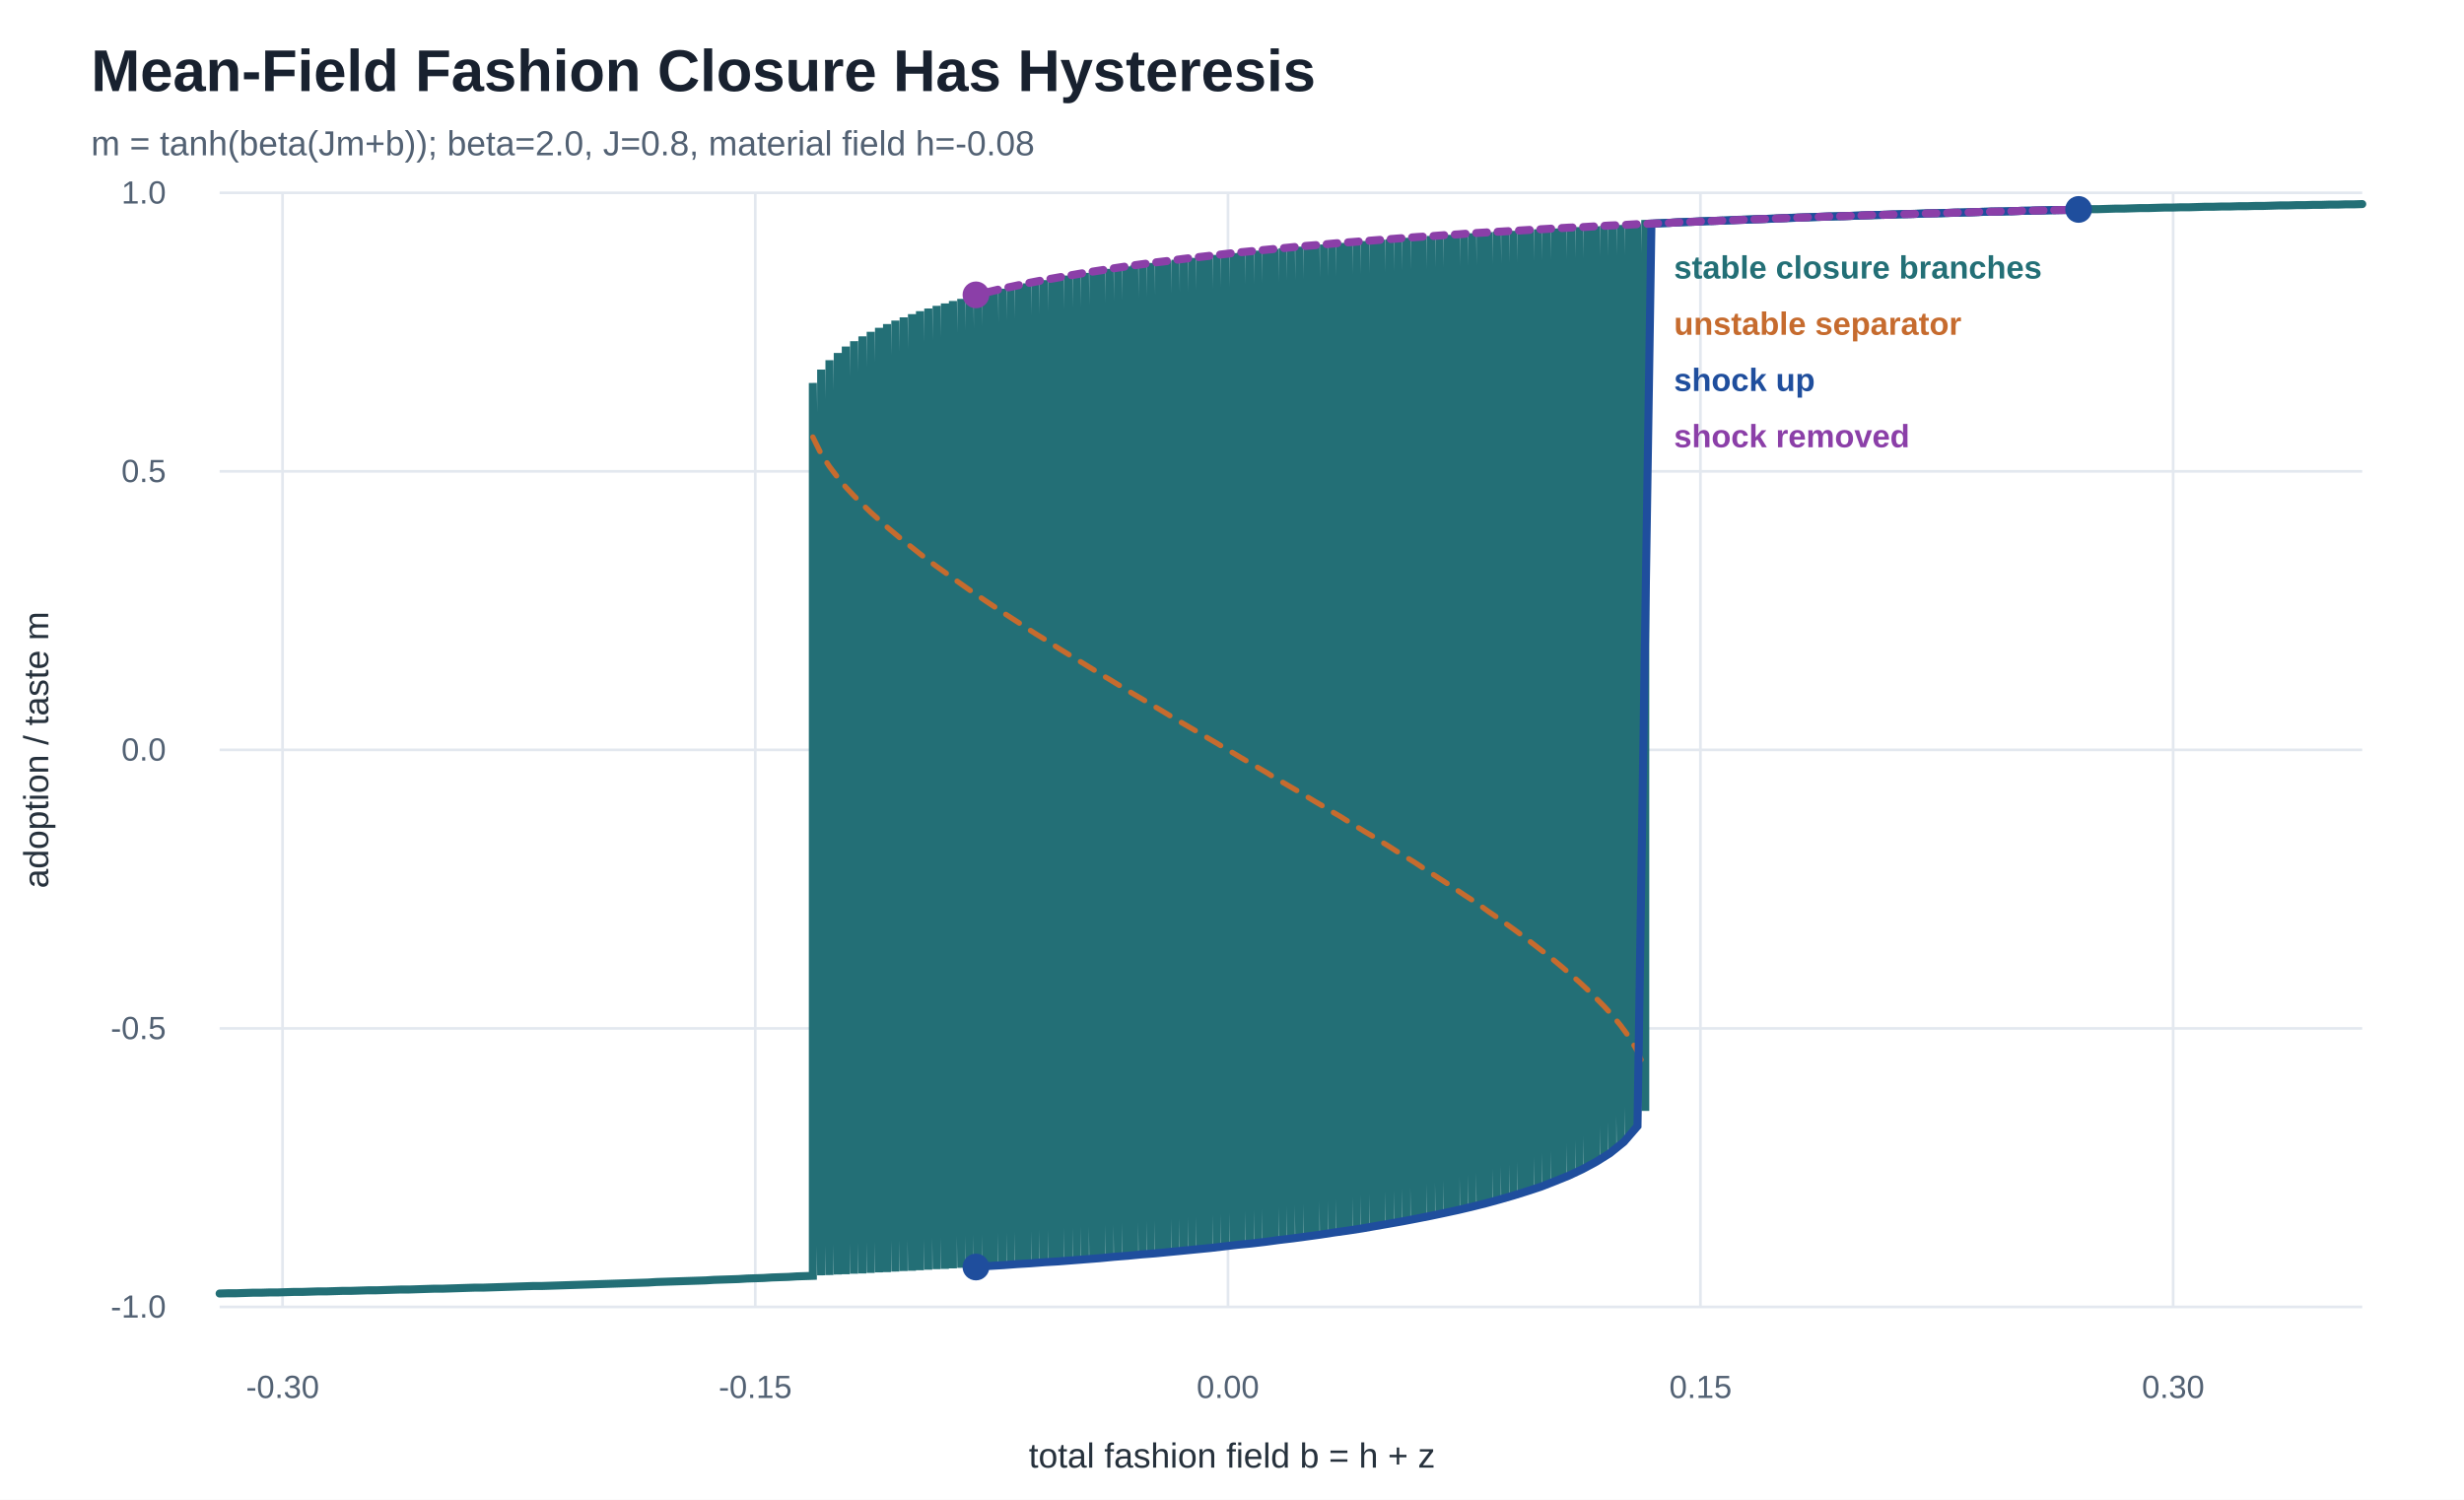
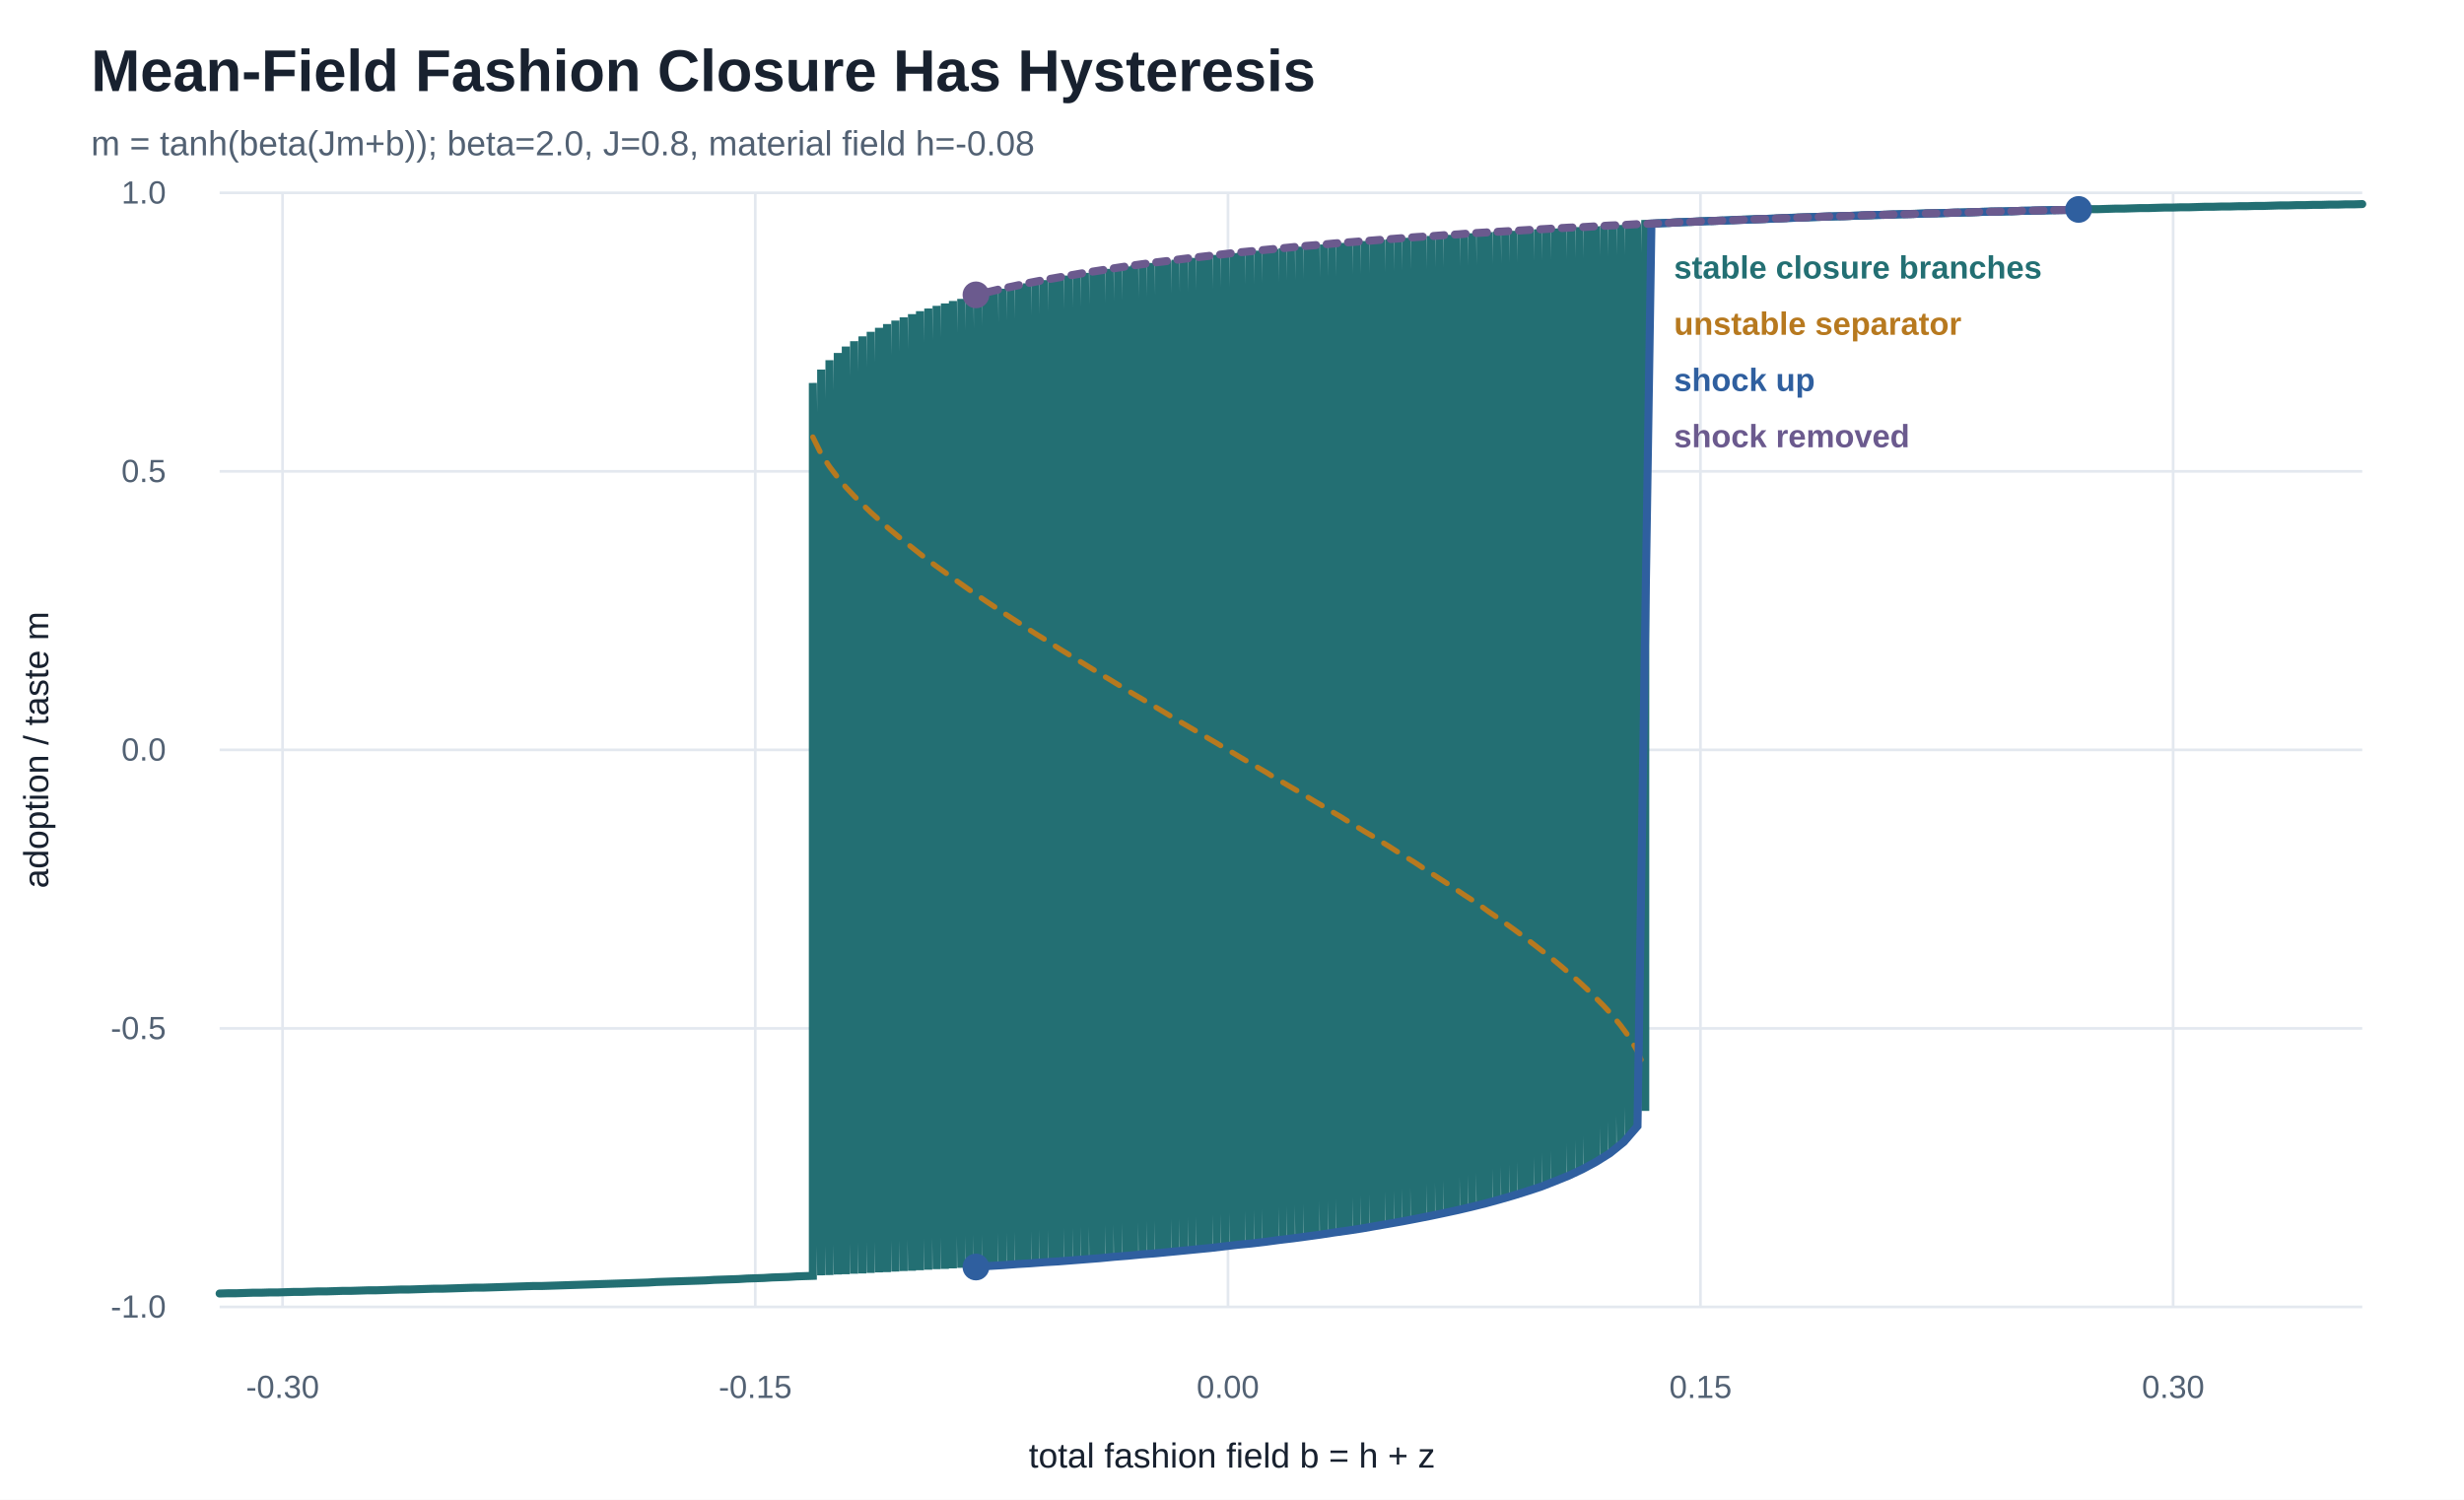
<svg xmlns="http://www.w3.org/2000/svg" width="920" height="560" viewBox="0 0 920 560">
  <rect width="100%" height="100%" fill="#ffffff" />
  <text x="34" y="34" font-family="Arial, sans-serif" font-size="22" font-weight="700" fill="#18212f">Mean-Field Fashion Closure Has Hysteresis</text>
  <text x="34" y="58" font-family="Arial, sans-serif" font-size="13" fill="#526173">m = tanh(beta(Jm+b)); beta=2.0, J=0.8, material field h=-0.08</text>
  <line x1="105.5" y1="72" x2="105.5" y2="488" stroke="#e3e8ef" />
  <text x="105.529" y="522" font-family="Arial, sans-serif" font-size="12" fill="#526173" text-anchor="middle">-0.30</text>
  <line x1="282.0" y1="72" x2="282.0" y2="488" stroke="#e3e8ef" />
  <text x="282" y="522" font-family="Arial, sans-serif" font-size="12" fill="#526173" text-anchor="middle">-0.15</text>
  <line x1="458.5" y1="72" x2="458.5" y2="488" stroke="#e3e8ef" />
  <text x="458.471" y="522" font-family="Arial, sans-serif" font-size="12" fill="#526173" text-anchor="middle">0.00</text>
  <line x1="634.9" y1="72" x2="634.9" y2="488" stroke="#e3e8ef" />
  <text x="634.941" y="522" font-family="Arial, sans-serif" font-size="12" fill="#526173" text-anchor="middle">0.15</text>
  <line x1="811.4" y1="72" x2="811.4" y2="488" stroke="#e3e8ef" />
  <text x="811.412" y="522" font-family="Arial, sans-serif" font-size="12" fill="#526173" text-anchor="middle">0.30</text>
  <line x1="82" y1="488.0" x2="882" y2="488.0" stroke="#e3e8ef" />
  <text x="62" y="492.0" font-family="Arial, sans-serif" font-size="12" fill="#526173" text-anchor="end">-1.0</text>
  <line x1="82" y1="384.0" x2="882" y2="384.0" stroke="#e3e8ef" />
  <text x="62" y="388.0" font-family="Arial, sans-serif" font-size="12" fill="#526173" text-anchor="end">-0.5</text>
  <line x1="82" y1="280.0" x2="882" y2="280.0" stroke="#e3e8ef" />
  <text x="62" y="284.0" font-family="Arial, sans-serif" font-size="12" fill="#526173" text-anchor="end">0.0</text>
  <line x1="82" y1="176.0" x2="882" y2="176.0" stroke="#e3e8ef" />
  <text x="62" y="180.0" font-family="Arial, sans-serif" font-size="12" fill="#526173" text-anchor="end">0.5</text>
  <line x1="82" y1="72.0" x2="882" y2="72.0" stroke="#e3e8ef" />
  <text x="62" y="76.0" font-family="Arial, sans-serif" font-size="12" fill="#526173" text-anchor="end">1.0</text>
-   <polyline points="82.0,483.0 85.1,482.9 88.2,482.9 91.2,482.8 94.3,482.7 97.4,482.7 100.5,482.6 103.5,482.6 106.6,482.5 109.7,482.4 112.8,482.4 115.8,482.3 118.9,482.2 122.0,482.2 125.1,482.1 128.2,482.0 131.2,482.0 134.3,481.9 137.4,481.8 140.5,481.8 143.5,481.7 146.6,481.6 149.7,481.5 152.8,481.5 155.8,481.4 158.9,481.3 162.0,481.2 165.1,481.2 168.2,481.1 171.2,481.0 174.3,480.9 177.4,480.8 180.5,480.8 183.5,480.7 186.6,480.6 189.7,480.5 192.8,480.4 195.8,480.3 198.9,480.2 202.0,480.2 205.1,480.1 208.2,480.0 211.2,479.9 214.3,479.8 217.4,479.7 220.5,479.6 223.5,479.5 226.6,479.4 229.7,479.3 232.8,479.2 235.8,479.1 238.9,479.0 242.0,478.9 245.1,478.7 248.2,478.6 251.2,478.5 254.3,478.4 257.4,478.3 260.5,478.2 263.5,478.1 266.6,477.9 269.7,477.8 272.8,477.7 275.8,477.6 278.9,477.4 282.0,477.3 285.1,477.2 288.2,477.0 291.2,476.9 294.3,476.8 297.4,476.6 300.5,476.5 303.5,476.4 303.5,143.0 306.6,476.2 306.6,138.0 309.7,476.1 309.7,134.5 312.8,475.9 312.8,131.8 315.8,475.8 315.8,129.4 318.9,475.6 318.9,127.4 322.0,475.5 322.0,125.6 325.1,475.3 325.1,123.9 328.2,475.1 328.2,122.4 331.2,475.0 331.2,121.0 334.3,474.8 334.3,119.7 337.4,474.6 337.4,118.5 340.5,474.5 340.5,117.3 343.5,474.3 343.5,116.2 346.6,474.1 346.6,115.2 349.7,473.9 349.7,114.2 352.8,473.8 352.8,113.3 355.8,473.6 355.8,112.4 358.9,473.4 358.9,111.6 362.0,473.2 362.0,110.7 365.1,473.0 365.1,110.0 368.2,472.8 368.2,109.2 371.2,472.6 371.2,108.5 374.3,472.4 374.3,107.8 377.4,472.2 377.4,107.1 380.5,472.0 380.5,106.4 383.5,471.8 383.5,105.8 386.6,471.6 386.6,105.2 389.7,471.4 389.7,104.6 392.8,471.1 392.8,104.0 395.8,470.9 395.8,103.5 398.9,470.7 398.9,102.9 402.0,470.4 402.0,102.4 405.1,470.2 405.1,101.9 408.2,470.0 408.2,101.4 411.2,469.7 411.2,100.9 414.3,469.5 414.3,100.4 417.4,469.2 417.4,100.0 420.5,468.9 420.5,99.5 423.5,468.7 423.5,99.1 426.6,468.4 426.6,98.6 429.7,468.1 429.7,98.2 432.8,467.8 432.8,97.8 435.8,467.6 435.8,97.4 438.9,467.3 438.9,97.0 442.0,467.0 442.0,96.7 445.1,466.7 445.1,96.3 448.2,466.3 448.2,95.9 451.2,466.0 451.2,95.6 454.3,465.7 454.3,95.2 457.4,465.4 457.4,94.9 460.5,465.0 460.5,94.5 463.5,464.7 463.5,94.2 466.6,464.3 466.6,93.9 469.7,464.0 469.7,93.6 472.8,463.6 472.8,93.3 475.8,463.2 475.8,93.0 478.9,462.9 478.9,92.7 482.0,462.5 482.0,92.4 485.1,462.1 485.1,92.1 488.2,461.6 488.2,91.8 491.2,461.2 491.2,91.5 494.3,460.8 494.3,91.3 497.4,460.4 497.4,91.0 500.5,459.9 500.5,90.7 503.5,459.4 503.5,90.5 506.6,459.0 506.6,90.2 509.7,458.5 509.7,90.0 512.8,458.0 512.8,89.7 515.8,457.4 515.8,89.5 518.9,456.9 518.9,89.3 522.0,456.4 522.0,89.0 525.1,455.8 525.1,88.8 528.2,455.2 528.2,88.6 531.2,454.6 531.2,88.4 534.3,454.0 534.3,88.1 537.4,453.4 537.4,87.9 540.5,452.7 540.5,87.7 543.5,452.0 543.5,87.5 546.6,451.3 546.6,87.3 549.7,450.6 549.7,87.1 552.8,449.8 552.8,86.9 555.8,449.0 555.8,86.7 558.9,448.2 558.9,86.5 562.0,447.3 562.0,86.4 565.1,446.4 565.1,86.2 568.2,445.5 568.2,86.0 571.2,444.5 571.2,85.8 574.3,443.4 574.3,85.6 577.4,442.3 577.4,85.5 580.5,441.2 580.5,85.3 583.5,439.9 583.5,85.1 586.6,438.6 586.6,85.0 589.7,437.2 589.7,84.8 592.8,435.6 592.8,84.7 595.8,433.9 595.8,84.5 598.9,432.0 598.9,84.3 602.0,429.9 602.0,84.2 605.1,427.5 605.1,84.0 608.2,424.5 608.2,83.9 611.2,420.8 611.2,83.7 614.3,414.8 614.3,83.6 617.4,83.5 620.5,83.3 623.5,83.2 626.6,83.0 629.7,82.9 632.8,82.8 635.8,82.6 638.9,82.5 642.0,82.4 645.1,82.3 648.2,82.1 651.2,82.0 654.3,81.9 657.4,81.8 660.5,81.7 663.5,81.6 666.6,81.4 669.7,81.3 672.8,81.2 675.8,81.1 678.9,81.0 682.0,80.9 685.1,80.8 688.2,80.7 691.2,80.6 694.3,80.5 697.4,80.4 700.5,80.3 703.5,80.2 706.6,80.1 709.7,80.0 712.8,79.9 715.8,79.8 718.9,79.7 722.0,79.6 725.1,79.6 728.2,79.5 731.2,79.4 734.3,79.3 737.4,79.2 740.5,79.1 743.5,79.0 746.6,79.0 749.7,78.9 752.8,78.8 755.8,78.7 758.9,78.7 762.0,78.6 765.1,78.5 768.2,78.4 771.2,78.4 774.3,78.3 777.4,78.2 780.5,78.1 783.5,78.1 786.6,78.0 789.7,77.9 792.8,77.9 795.8,77.8 798.9,77.7 802.0,77.7 805.1,77.6 808.2,77.5 811.2,77.5 814.3,77.4 817.4,77.4 820.5,77.3 823.5,77.2 826.6,77.2 829.7,77.1 832.8,77.1 835.8,77.0 838.9,77.0 842.0,76.9 845.1,76.9 848.2,76.8 851.2,76.7 854.3,76.7 857.4,76.6 860.5,76.6 863.5,76.5 866.6,76.5 869.7,76.4 872.8,76.4 875.8,76.3 878.9,76.3 882.0,76.2" fill="none" stroke="#236f76" stroke-width="3.0" stroke-linecap="round" />
-   <polyline points="303.5,163.2 306.6,169.5 309.7,174.2 312.8,178.3 315.8,181.9 318.9,185.2 322.0,188.3 325.1,191.3 328.2,194.1 331.2,196.8 334.3,199.4 337.4,202.0 340.5,204.4 343.5,206.8 346.6,209.2 349.7,211.5 352.8,213.7 355.8,215.9 358.9,218.1 362.0,220.3 365.1,222.4 368.2,224.5 371.2,226.5 374.3,228.6 377.4,230.6 380.5,232.6 383.5,234.6 386.6,236.6 389.7,238.5 392.8,240.5 395.8,242.4 398.9,244.3 402.0,246.2 405.1,248.1 408.2,250.0 411.2,251.9 414.3,253.7 417.4,255.6 420.5,257.5 423.5,259.3 426.6,261.1 429.7,263.0 432.8,264.8 435.8,266.6 438.9,268.5 442.0,270.3 445.1,272.1 448.2,273.9 451.2,275.7 454.3,277.5 457.4,279.4 460.5,281.2 463.5,283.0 466.6,284.8 469.7,286.6 472.8,288.4 475.8,290.3 478.9,292.1 482.0,293.9 485.1,295.7 488.2,297.6 491.2,299.4 494.3,301.2 497.4,303.1 500.5,304.9 503.5,306.8 506.6,308.7 509.7,310.6 512.8,312.4 515.8,314.3 518.9,316.2 522.0,318.2 525.1,320.1 528.2,322.0 531.2,324.0 534.3,326.0 537.4,328.0 540.5,330.0 543.5,332.0 546.6,334.1 549.7,336.1 552.8,338.2 555.8,340.4 558.9,342.5 562.0,344.7 565.1,346.9 568.2,349.2 571.2,351.5 574.3,353.9 577.4,356.3 580.5,358.8 583.5,361.3 586.6,364.0 589.7,366.7 592.8,369.6 595.8,372.6 598.9,375.7 602.0,379.1 605.1,382.9 608.2,387.1 611.2,392.2 614.3,399.4" fill="none" stroke="#c66b2e" stroke-width="2.0" stroke-linecap="round" stroke-dasharray="6 5" />
-   <polyline points="364.4,473.1 369.5,472.7 374.6,472.4 379.8,472.0 384.9,471.7 390.1,471.3 395.2,471.0 400.4,470.6 405.5,470.2 410.7,469.8 415.8,469.3 421.0,468.9 426.1,468.4 431.3,468.0 436.4,467.5 441.6,467.0 446.7,466.5 451.9,466.0 457.0,465.4 462.1,464.8 467.3,464.3 472.4,463.7 477.6,463.0 482.7,462.4 487.9,461.7 493.0,461.0 498.2,460.2 503.3,459.5 508.5,458.7 513.6,457.8 518.8,456.9 523.9,456.0 529.1,455.0 534.2,454.0 539.4,452.9 544.5,451.8 549.6,450.6 554.8,449.3 559.9,447.9 565.1,446.4 570.2,444.8 575.4,443.1 580.5,441.1 585.7,439.0 590.8,436.6 596.0,433.8 601.1,430.6 606.3,426.4 611.4,420.5 616.6,83.5 621.7,83.3 626.9,83.0 632.0,82.8 637.1,82.6 642.3,82.4 647.4,82.2 652.6,82.0 657.7,81.8 662.9,81.6 668.0,81.4 673.2,81.2 678.3,81.0 683.5,80.8 688.6,80.7 693.8,80.5 698.9,80.3 704.1,80.2 709.2,80.0 714.4,79.9 719.5,79.7 724.6,79.6 729.8,79.4 734.9,79.3 740.1,79.1 745.2,79.0 750.4,78.9 755.5,78.7 760.7,78.6 765.8,78.5 771.0,78.4 776.1,78.2" fill="none" stroke="#1f4e9d" stroke-width="3.0" stroke-linecap="round" />
-   <polyline points="771.0,78.4 765.8,78.5 760.7,78.6 755.5,78.7 750.4,78.9 745.2,79.0 740.1,79.1 734.9,79.3 729.8,79.4 724.6,79.6 719.5,79.7 714.4,79.9 709.2,80.0 704.1,80.2 698.9,80.3 693.8,80.5 688.6,80.7 683.5,80.8 678.3,81.0 673.2,81.2 668.0,81.4 662.9,81.6 657.7,81.8 652.6,82.0 647.4,82.2 642.3,82.4 637.1,82.6 632.0,82.8 626.9,83.0 621.7,83.3 616.6,83.5 611.4,83.7 606.3,84.0 601.1,84.2 596.0,84.5 590.8,84.8 585.7,85.0 580.5,85.3 575.4,85.6 570.2,85.9 565.1,86.2 559.9,86.5 554.8,86.8 549.6,87.1 544.5,87.5 539.4,87.8 534.2,88.2 529.1,88.5 523.9,88.9 518.8,89.3 513.6,89.7 508.5,90.1 503.3,90.5 498.2,90.9 493.0,91.4 487.9,91.8 482.7,92.3 477.6,92.8 472.4,93.3 467.3,93.8 462.1,94.3 457.0,94.9 451.9,95.5 446.7,96.1 441.6,96.7 436.4,97.4 431.3,98.0 426.1,98.7 421.0,99.4 415.8,100.2 410.7,101.0 405.5,101.8 400.4,102.7 395.2,103.6 390.1,104.5 384.9,105.5 379.8,106.6 374.6,107.7 369.5,108.9 364.4,110.1" fill="none" stroke="#8b3fa8" stroke-width="3.0" stroke-linecap="round" stroke-dasharray="4 4" />
-   <circle cx="364.4" cy="473.1" r="5" fill="#1f4e9d" />
-   <circle cx="776.1" cy="78.2" r="5" fill="#1f4e9d" />
-   <circle cx="364.4" cy="110.1" r="5" fill="#8b3fa8" />
-   <text x="460.0" y="548" font-family="Arial, sans-serif" font-size="13" fill="#26313c" text-anchor="middle">total fashion field b = h + z</text>
-   <text x="18" y="280.0" font-family="Arial, sans-serif" font-size="13" fill="#26313c" transform="rotate(-90 18 280.0)" text-anchor="middle">adoption / taste m</text>
-   <text x="625" y="104" font-family="Arial, sans-serif" font-size="12" fill="#236f76" font-weight="700">stable closure branches</text>
-   <text x="625" y="125" font-family="Arial, sans-serif" font-size="12" fill="#c66b2e" font-weight="700">unstable separator</text>
-   <text x="625" y="146" font-family="Arial, sans-serif" font-size="12" fill="#1f4e9d" font-weight="700">shock up</text>
-   <text x="625" y="167" font-family="Arial, sans-serif" font-size="12" fill="#8b3fa8" font-weight="700">shock removed</text>
+   <polyline points="82.0,483.0 85.1,482.9 88.2,482.9 91.2,482.8 94.3,482.7 97.4,482.7 100.5,482.6 103.5,482.6 106.6,482.5 109.7,482.4 112.8,482.4 115.8,482.3 118.9,482.2 122.0,482.2 125.1,482.1 128.2,482.0 131.2,482.0 134.3,481.9 137.4,481.8 140.5,481.8 143.5,481.7 146.6,481.6 149.7,481.5 152.8,481.5 155.8,481.4 158.9,481.3 162.0,481.2 165.1,481.2 168.2,481.1 171.2,481.0 174.3,480.9 177.4,480.8 180.5,480.8 183.5,480.7 186.6,480.6 189.7,480.5 192.8,480.4 195.8,480.3 198.9,480.2 202.0,480.2 205.1,480.1 208.2,480.0 211.2,479.9 214.3,479.8 217.4,479.7 220.5,479.6 223.5,479.5 226.6,479.4 229.7,479.3 232.8,479.2 235.8,479.1 238.9,479.0 242.0,478.9 245.1,478.7 248.2,478.6 251.2,478.5 254.3,478.4 257.4,478.3 260.5,478.2 263.5,478.1 266.6,477.9 269.7,477.8 272.8,477.7 275.8,477.6 278.9,477.4 282.0,477.3 285.1,477.2 288.2,477.0 291.2,476.9 294.3,476.8 297.4,476.6 300.5,476.5 303.5,476.4 303.5,143.0 306.6,476.2 306.6,138.0 309.7,476.1 309.7,134.5 312.8,475.9 312.8,131.8 315.8,475.8 315.8,129.4 318.9,475.6 318.9,127.4 322.0,475.5 322.0,125.6 325.1,475.3 325.1,123.9 328.2,475.1 328.2,122.4 331.2,475.0 331.2,121.0 334.3,474.8 334.3,119.7 337.4,474.6 337.4,118.5 340.5,474.5 340.5,117.3 343.5,474.3 343.5,116.2 346.6,474.1 346.6,115.2 349.7,473.9 349.7,114.2 352.8,473.8 352.8,113.3 355.8,473.6 355.8,112.4 358.9,473.4 358.9,111.6 362.0,473.2 362.0,110.7 365.1,473.0 365.1,110.0 368.2,472.8 368.2,109.2 371.2,472.6 371.2,108.5 374.3,472.4 374.3,107.8 377.4,472.2 377.4,107.1 380.5,472.0 380.5,106.4 383.5,471.8 383.5,105.8 386.6,471.6 386.6,105.2 389.7,471.4 389.7,104.6 392.8,471.1 392.8,104.0 395.8,470.9 395.8,103.5 398.9,470.7 398.9,102.9 402.0,470.4 402.0,102.4 405.1,470.2 405.1,101.9 408.2,470.0 408.2,101.4 411.2,469.7 411.2,100.9 414.3,469.5 414.3,100.4 417.4,469.2 417.4,100.0 420.5,468.9 420.5,99.5 423.5,468.7 423.5,99.1 426.6,468.4 426.6,98.6 429.7,468.1 429.7,98.2 432.8,467.8 432.8,97.8 435.8,467.6 435.8,97.4 438.9,467.3 438.9,97.0 442.0,467.0 442.0,96.7 445.1,466.7 445.1,96.3 448.2,466.3 448.2,95.9 451.2,466.0 451.2,95.6 454.3,465.7 454.3,95.2 457.4,465.4 457.4,94.9 460.5,465.0 460.5,94.5 463.5,464.7 463.5,94.2 466.6,464.3 466.6,93.9 469.7,464.0 469.7,93.6 472.8,463.6 472.8,93.3 475.8,463.2 475.8,93.0 478.9,462.9 478.9,92.7 482.0,462.5 482.0,92.4 485.1,462.1 485.1,92.1 488.2,461.6 488.2,91.8 491.2,461.2 491.2,91.5 494.3,460.8 494.3,91.3 497.4,460.4 497.4,91.0 500.5,459.9 500.5,90.7 503.5,459.4 503.5,90.5 506.6,459.0 506.6,90.2 509.7,458.5 509.7,90.0 512.8,458.0 512.8,89.7 515.8,457.4 515.8,89.5 518.9,456.9 518.9,89.3 522.0,456.4 522.0,89.0 525.1,455.8 525.1,88.8 528.2,455.2 528.2,88.6 531.2,454.6 531.2,88.4 534.3,454.0 534.3,88.1 537.4,453.4 537.4,87.9 540.5,452.7 540.5,87.7 543.5,452.0 543.5,87.5 546.6,451.3 546.6,87.3 549.7,450.6 549.7,87.1 552.8,449.8 552.8,86.9 555.8,449.0 555.8,86.7 558.9,448.2 558.9,86.5 562.0,447.3 562.0,86.4 565.1,446.4 565.1,86.2 568.2,445.5 568.2,86.0 571.2,444.5 571.2,85.8 574.3,443.4 574.3,85.6 577.4,442.3 577.4,85.5 580.5,441.2 580.5,85.3 583.5,439.9 583.5,85.1 586.6,438.6 586.6,85.0 589.7,437.2 589.7,84.8 592.8,435.6 592.8,84.7 595.8,433.9 595.8,84.5 598.9,432.0 598.9,84.3 602.0,429.9 602.0,84.2 605.1,427.5 605.1,84.0 608.2,424.5 608.2,83.9 611.2,420.8 611.2,83.7 614.3,414.8 614.3,83.6 617.4,83.5 620.5,83.3 623.5,83.2 626.6,83.0 629.7,82.9 632.8,82.8 635.8,82.6 638.9,82.5 642.0,82.4 645.1,82.3 648.2,82.1 651.2,82.0 654.3,81.9 657.4,81.8 660.5,81.7 663.5,81.6 666.6,81.4 669.7,81.3 672.8,81.2 675.8,81.1 678.9,81.0 682.0,80.9 685.1,80.8 688.2,80.7 691.2,80.6 694.3,80.5 697.4,80.4 700.5,80.3 703.5,80.2 706.6,80.1 709.7,80.0 712.8,79.9 715.8,79.8 718.9,79.7 722.0,79.6 725.1,79.6 728.2,79.5 731.2,79.4 734.3,79.3 737.4,79.2 740.5,79.1 743.5,79.0 746.6,79.0 749.7,78.9 752.8,78.8 755.8,78.7 758.9,78.7 762.0,78.6 765.1,78.5 768.2,78.4 771.2,78.4 774.3,78.3 777.4,78.2 780.5,78.1 783.5,78.1 786.6,78.0 789.7,77.9 792.8,77.9 795.8,77.8 798.9,77.7 802.0,77.7 805.1,77.6 808.2,77.5 811.2,77.5 814.3,77.4 817.4,77.4 820.5,77.3 823.5,77.2 826.6,77.2 829.7,77.1 832.8,77.1 835.8,77.0 838.9,77.0 842.0,76.9 845.1,76.9 848.2,76.8 851.2,76.7 854.3,76.7 857.4,76.6 860.5,76.6 863.5,76.5 866.6,76.5 869.7,76.4 872.8,76.4 875.8,76.3 878.9,76.3 882.0,76.2" fill="none" stroke="#236f73" stroke-width="3.0" stroke-linecap="round" />
+   <polyline points="303.5,163.2 306.6,169.5 309.7,174.2 312.8,178.3 315.8,181.9 318.9,185.2 322.0,188.3 325.1,191.3 328.2,194.1 331.2,196.8 334.3,199.4 337.4,202.0 340.5,204.4 343.5,206.8 346.6,209.2 349.7,211.5 352.8,213.7 355.8,215.9 358.9,218.1 362.0,220.3 365.1,222.4 368.2,224.5 371.2,226.5 374.3,228.6 377.4,230.6 380.5,232.6 383.5,234.6 386.6,236.6 389.7,238.5 392.8,240.5 395.8,242.4 398.9,244.3 402.0,246.2 405.1,248.1 408.2,250.0 411.2,251.9 414.3,253.7 417.4,255.6 420.5,257.5 423.5,259.3 426.6,261.1 429.7,263.0 432.8,264.8 435.8,266.6 438.9,268.5 442.0,270.3 445.1,272.1 448.2,273.9 451.2,275.7 454.3,277.5 457.4,279.4 460.5,281.2 463.5,283.0 466.6,284.8 469.7,286.6 472.8,288.4 475.8,290.3 478.9,292.1 482.0,293.9 485.1,295.7 488.2,297.6 491.2,299.4 494.3,301.2 497.4,303.1 500.5,304.9 503.5,306.8 506.6,308.7 509.7,310.6 512.8,312.4 515.8,314.3 518.9,316.2 522.0,318.2 525.1,320.1 528.2,322.0 531.2,324.0 534.3,326.0 537.4,328.0 540.5,330.0 543.5,332.0 546.6,334.1 549.7,336.1 552.8,338.2 555.8,340.4 558.9,342.5 562.0,344.7 565.1,346.9 568.2,349.2 571.2,351.5 574.3,353.9 577.4,356.3 580.5,358.8 583.5,361.3 586.6,364.0 589.7,366.7 592.8,369.6 595.8,372.6 598.9,375.7 602.0,379.1 605.1,382.9 608.2,387.1 611.2,392.2 614.3,399.4" fill="none" stroke="#b7791f" stroke-width="2.0" stroke-linecap="round" stroke-dasharray="6 5" />
+   <polyline points="364.4,473.1 369.5,472.7 374.6,472.4 379.8,472.0 384.9,471.7 390.1,471.3 395.2,471.0 400.4,470.6 405.5,470.2 410.7,469.8 415.8,469.3 421.0,468.9 426.1,468.4 431.3,468.0 436.4,467.5 441.6,467.0 446.7,466.5 451.9,466.0 457.0,465.4 462.1,464.8 467.3,464.3 472.4,463.7 477.6,463.0 482.7,462.4 487.9,461.7 493.0,461.0 498.2,460.2 503.3,459.5 508.5,458.7 513.6,457.8 518.8,456.9 523.9,456.0 529.1,455.0 534.2,454.0 539.4,452.9 544.5,451.8 549.6,450.6 554.8,449.3 559.9,447.9 565.1,446.4 570.2,444.8 575.4,443.1 580.5,441.1 585.7,439.0 590.8,436.6 596.0,433.8 601.1,430.6 606.3,426.4 611.4,420.5 616.6,83.5 621.7,83.3 626.9,83.0 632.0,82.8 637.1,82.6 642.3,82.4 647.4,82.2 652.6,82.0 657.7,81.8 662.9,81.6 668.0,81.4 673.2,81.2 678.3,81.0 683.5,80.8 688.6,80.7 693.8,80.5 698.9,80.3 704.1,80.2 709.2,80.0 714.4,79.9 719.5,79.7 724.6,79.6 729.8,79.4 734.9,79.3 740.1,79.1 745.2,79.0 750.4,78.9 755.5,78.7 760.7,78.6 765.8,78.5 771.0,78.4 776.1,78.2" fill="none" stroke="#2f5f9f" stroke-width="3.0" stroke-linecap="round" />
+   <polyline points="771.0,78.4 765.8,78.5 760.7,78.6 755.5,78.7 750.4,78.9 745.2,79.0 740.1,79.1 734.9,79.3 729.8,79.4 724.6,79.6 719.5,79.7 714.4,79.9 709.2,80.0 704.1,80.2 698.9,80.3 693.8,80.5 688.6,80.7 683.5,80.8 678.3,81.0 673.2,81.2 668.0,81.4 662.9,81.6 657.7,81.8 652.6,82.0 647.4,82.2 642.3,82.4 637.1,82.6 632.0,82.8 626.9,83.0 621.7,83.3 616.6,83.5 611.4,83.7 606.3,84.0 601.1,84.2 596.0,84.5 590.8,84.8 585.7,85.0 580.5,85.3 575.4,85.6 570.2,85.9 565.1,86.2 559.9,86.5 554.8,86.8 549.6,87.1 544.5,87.5 539.4,87.8 534.2,88.2 529.1,88.5 523.9,88.9 518.8,89.3 513.6,89.7 508.5,90.1 503.3,90.5 498.2,90.9 493.0,91.4 487.9,91.8 482.7,92.3 477.6,92.8 472.4,93.3 467.3,93.8 462.1,94.3 457.0,94.9 451.9,95.5 446.7,96.1 441.6,96.7 436.4,97.4 431.3,98.0 426.1,98.7 421.0,99.4 415.8,100.2 410.7,101.0 405.5,101.8 400.4,102.7 395.2,103.6 390.1,104.5 384.9,105.5 379.8,106.6 374.6,107.7 369.5,108.9 364.4,110.1" fill="none" stroke="#6b5a8e" stroke-width="3.0" stroke-linecap="round" stroke-dasharray="4 4" />
+   <circle cx="364.4" cy="473.1" r="5" fill="#2f5f9f" />
+   <circle cx="776.1" cy="78.2" r="5" fill="#2f5f9f" />
+   <circle cx="364.4" cy="110.1" r="5" fill="#6b5a8e" />
+   <text x="460.0" y="548" font-family="Arial, sans-serif" font-size="13" fill="#18212f" text-anchor="middle">total fashion field b = h + z</text>
+   <text x="18" y="280.0" font-family="Arial, sans-serif" font-size="13" fill="#18212f" transform="rotate(-90 18 280.0)" text-anchor="middle">adoption / taste m</text>
+   <text x="625" y="104" font-family="Arial, sans-serif" font-size="12" fill="#236f73" font-weight="700">stable closure branches</text>
+   <text x="625" y="125" font-family="Arial, sans-serif" font-size="12" fill="#b7791f" font-weight="700">unstable separator</text>
+   <text x="625" y="146" font-family="Arial, sans-serif" font-size="12" fill="#2f5f9f" font-weight="700">shock up</text>
+   <text x="625" y="167" font-family="Arial, sans-serif" font-size="12" fill="#6b5a8e" font-weight="700">shock removed</text>
</svg>
